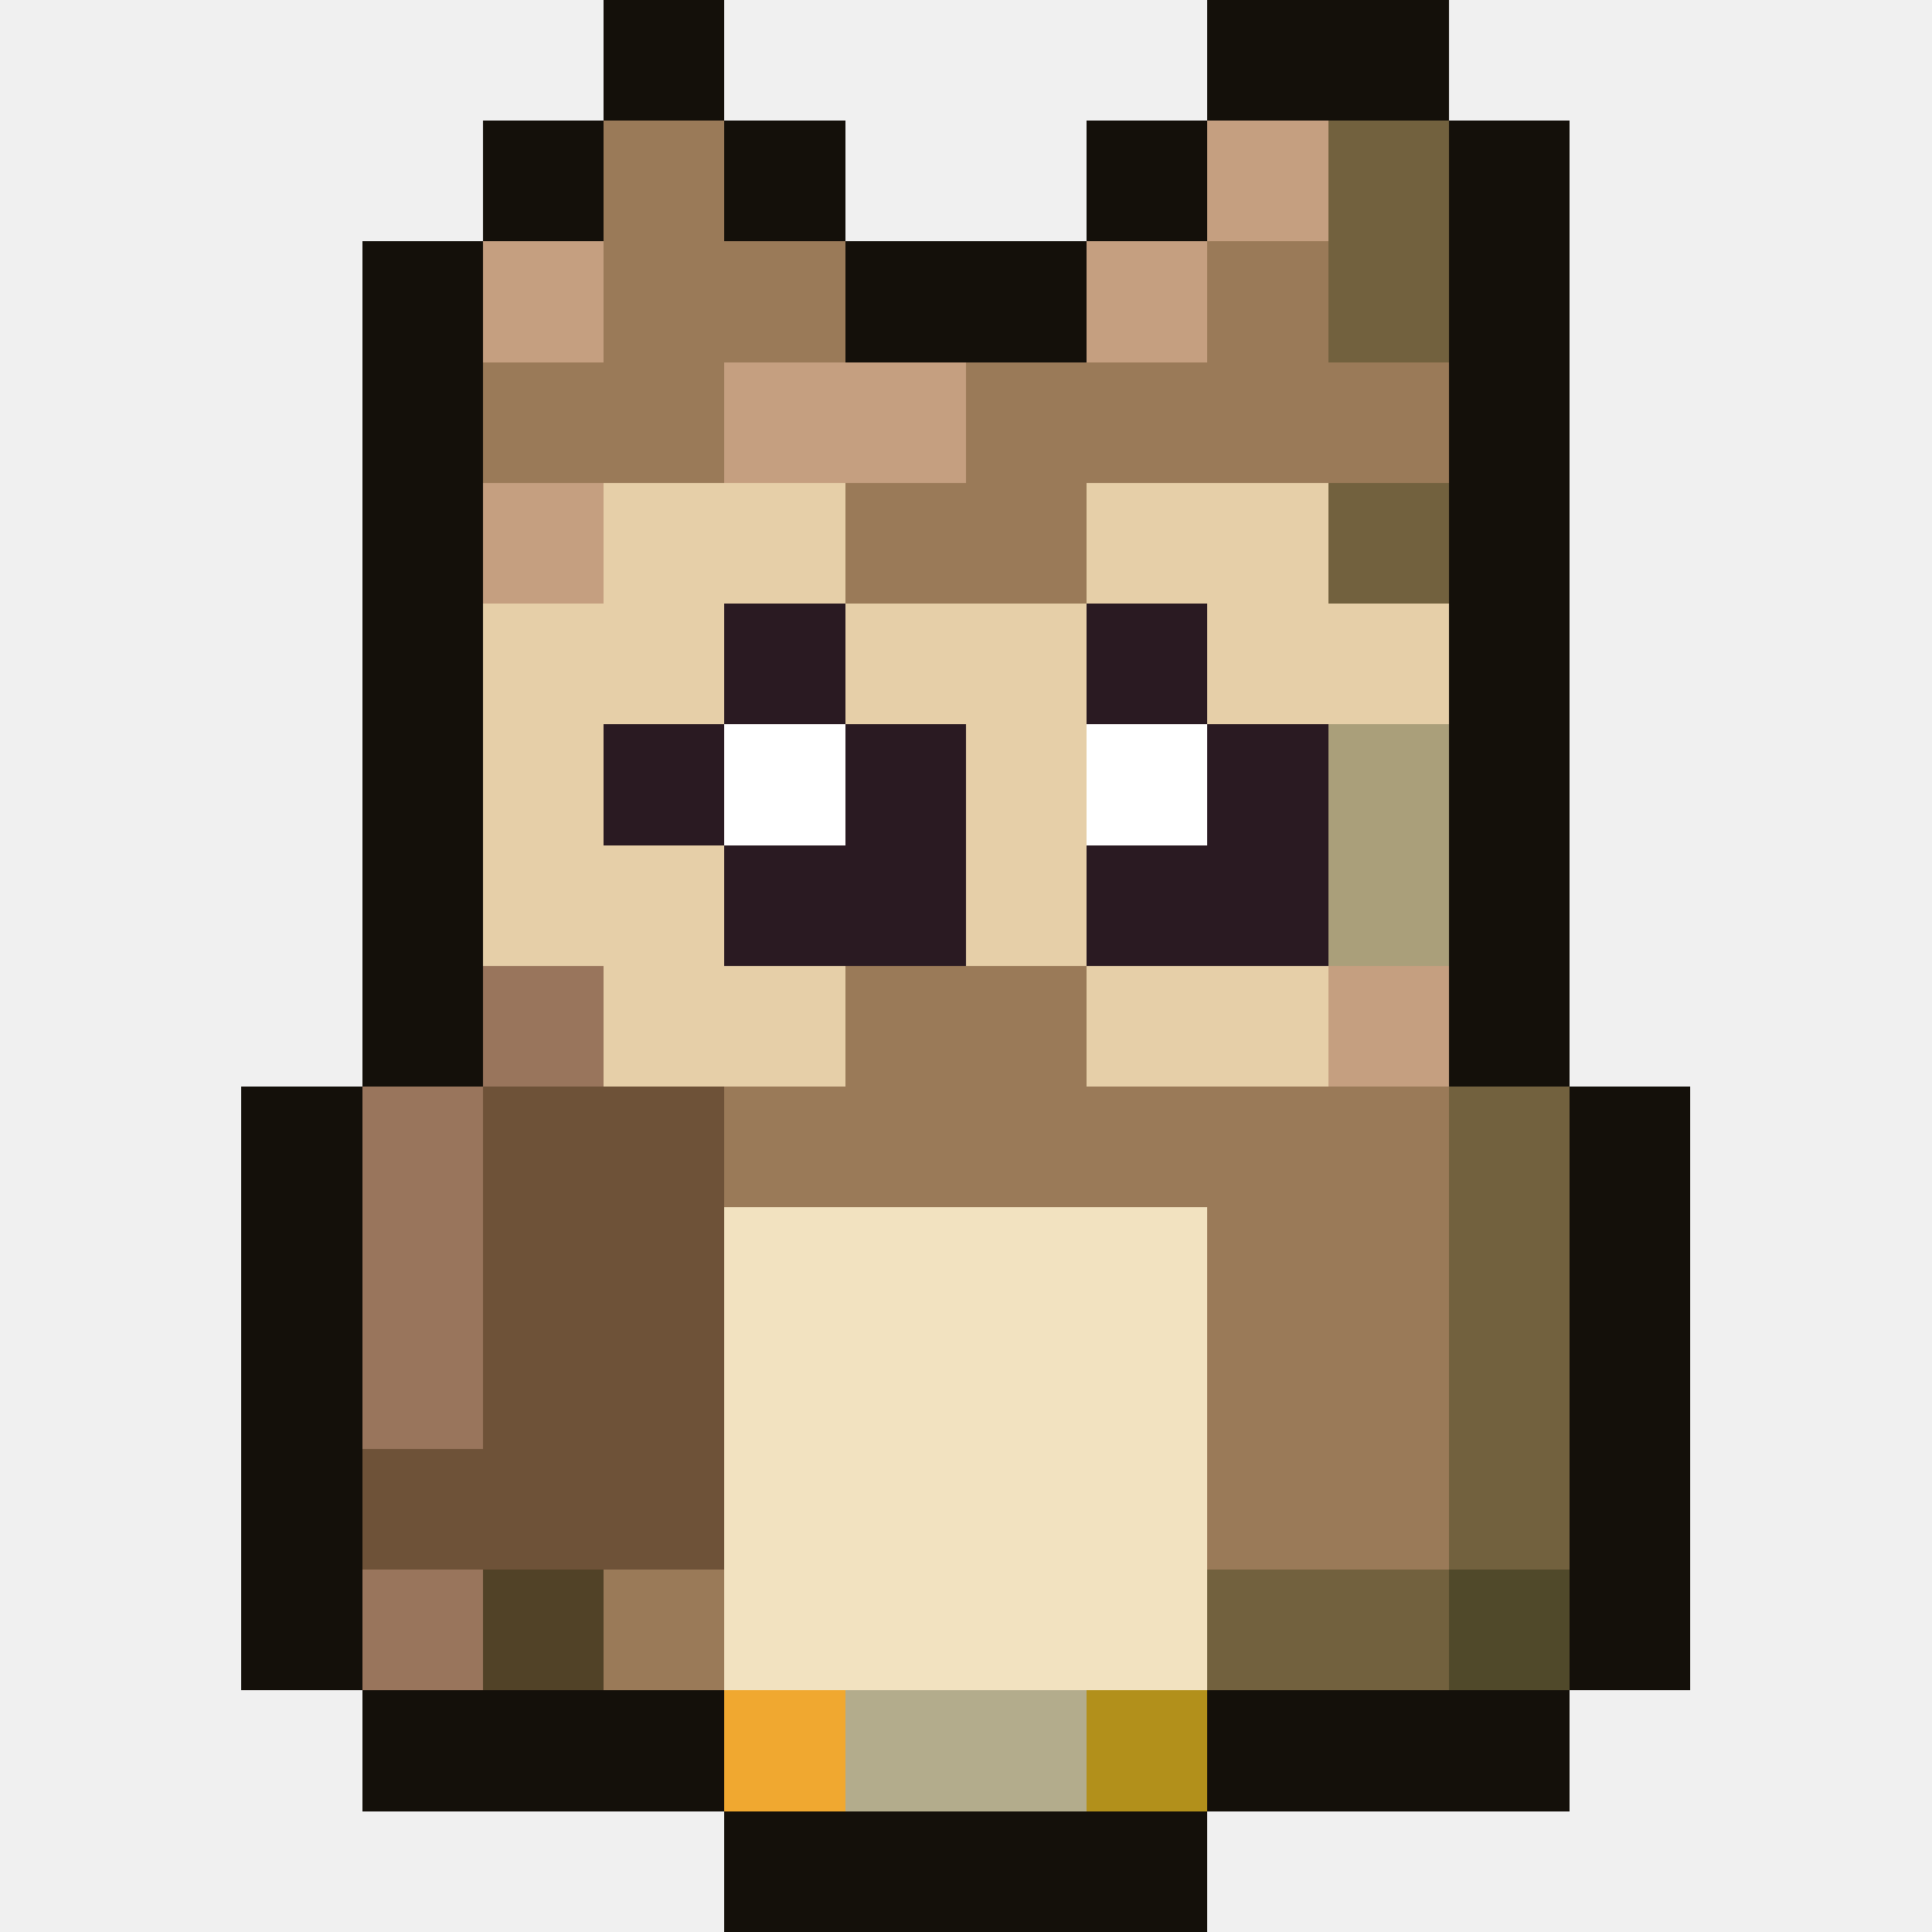
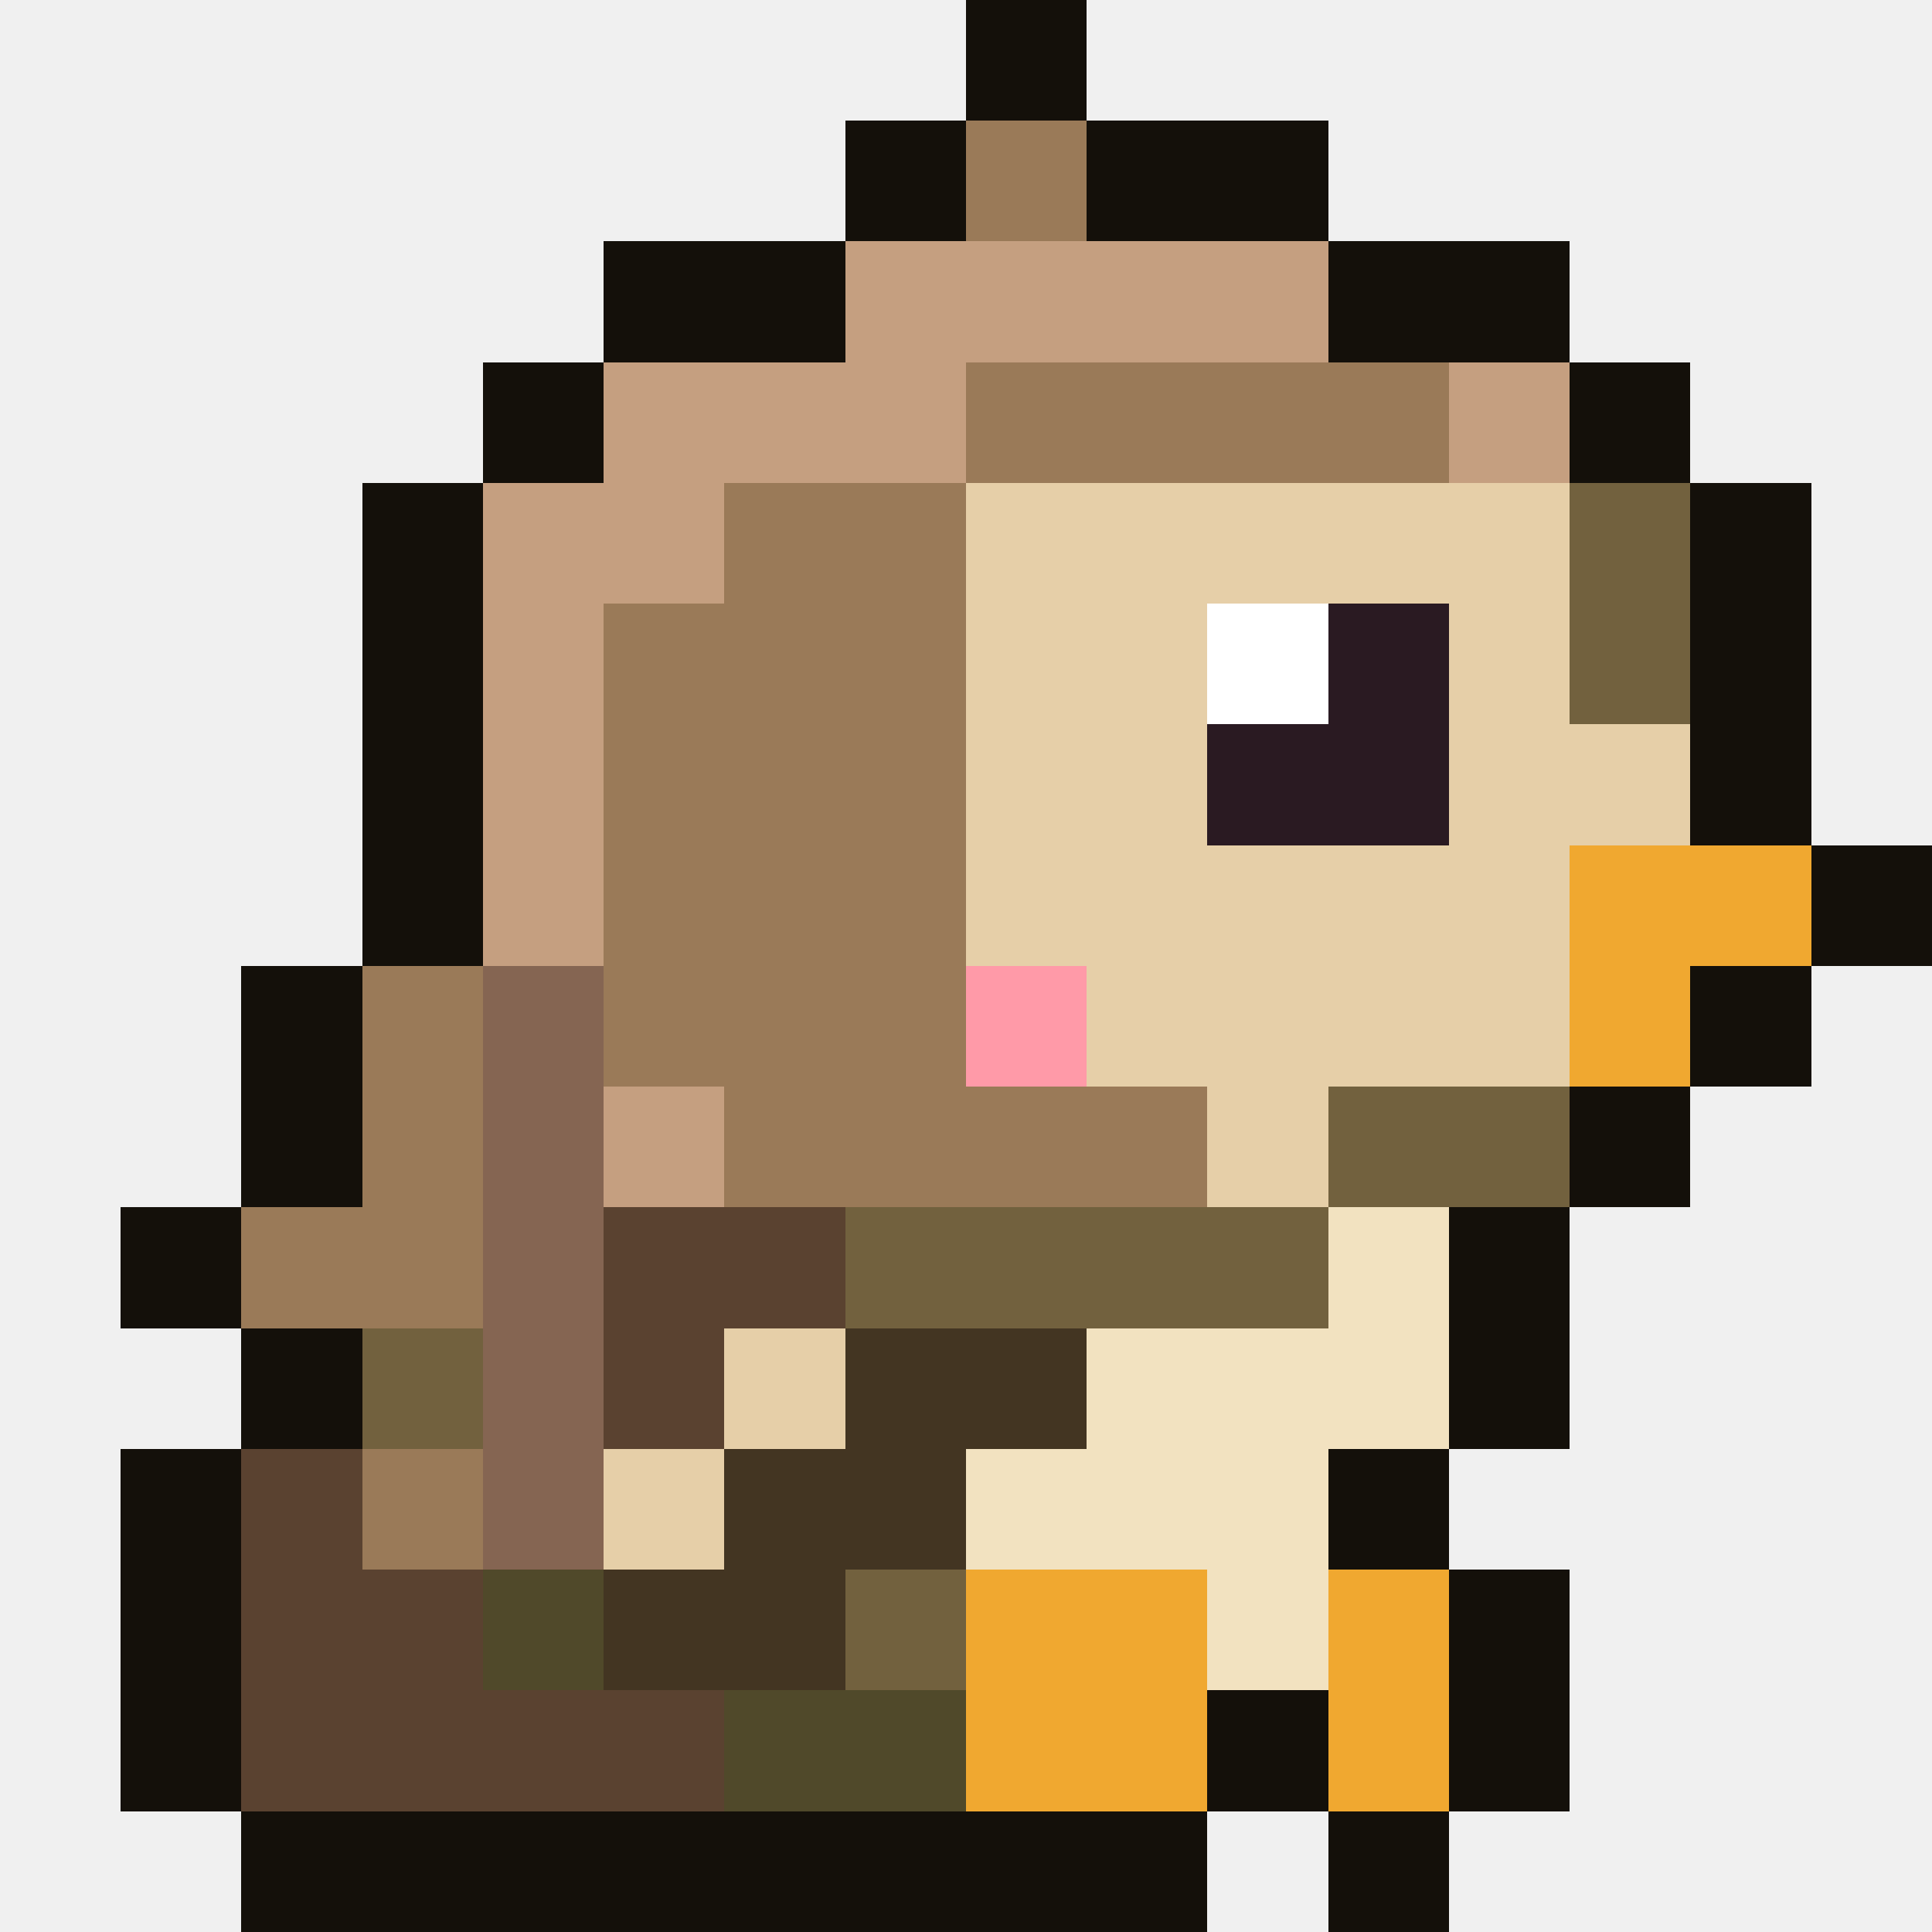
<svg xmlns="http://www.w3.org/2000/svg" width="16" height="16" viewBox="0 0 16 16" shape-rendering="crispEdges">
-   <rect x="5" y="0" width="1" height="1" fill="#14100a" />
-   <rect x="10" y="0" width="1" height="1" fill="#14100a" />
-   <rect x="11" y="0" width="1" height="1" fill="#14100a" />
-   <rect x="4" y="1" width="1" height="1" fill="#14100a" />
-   <rect x="5" y="1" width="1" height="1" fill="#9a7a58" />
-   <rect x="6" y="1" width="1" height="1" fill="#14100a" />
+   <rect x="8" y="0" width="1" height="1" fill="#14100a" />
+   <rect x="7" y="1" width="1" height="1" fill="#14100a" />
+   <rect x="8" y="1" width="1" height="1" fill="#9a7a58" />
  <rect x="9" y="1" width="1" height="1" fill="#14100a" />
-   <rect x="10" y="1" width="1" height="1" fill="#c59f80" />
-   <rect x="11" y="1" width="1" height="1" fill="#72613e" />
-   <rect x="12" y="1" width="1" height="1" fill="#14100a" />
-   <rect x="3" y="2" width="1" height="1" fill="#14100a" />
-   <rect x="4" y="2" width="1" height="1" fill="#c59f80" />
-   <rect x="5" y="2" width="1" height="1" fill="#9a7a58" />
-   <rect x="6" y="2" width="1" height="1" fill="#9a7a58" />
-   <rect x="7" y="2" width="1" height="1" fill="#14100a" />
-   <rect x="8" y="2" width="1" height="1" fill="#14100a" />
+   <rect x="10" y="1" width="1" height="1" fill="#14100a" />
+   <rect x="5" y="2" width="1" height="1" fill="#14100a" />
+   <rect x="6" y="2" width="1" height="1" fill="#14100a" />
+   <rect x="7" y="2" width="1" height="1" fill="#c59f80" />
+   <rect x="8" y="2" width="1" height="1" fill="#c59f80" />
  <rect x="9" y="2" width="1" height="1" fill="#c59f80" />
-   <rect x="10" y="2" width="1" height="1" fill="#9a7a58" />
-   <rect x="11" y="2" width="1" height="1" fill="#72613e" />
+   <rect x="10" y="2" width="1" height="1" fill="#c59f80" />
+   <rect x="11" y="2" width="1" height="1" fill="#14100a" />
  <rect x="12" y="2" width="1" height="1" fill="#14100a" />
-   <rect x="3" y="3" width="1" height="1" fill="#14100a" />
-   <rect x="4" y="3" width="1" height="1" fill="#9a7a58" />
-   <rect x="5" y="3" width="1" height="1" fill="#9a7a58" />
+   <rect x="4" y="3" width="1" height="1" fill="#14100a" />
+   <rect x="5" y="3" width="1" height="1" fill="#c59f80" />
  <rect x="6" y="3" width="1" height="1" fill="#c59f80" />
  <rect x="7" y="3" width="1" height="1" fill="#c59f80" />
  <rect x="8" y="3" width="1" height="1" fill="#9a7a58" />
  <rect x="9" y="3" width="1" height="1" fill="#9a7a58" />
  <rect x="10" y="3" width="1" height="1" fill="#9a7a58" />
  <rect x="11" y="3" width="1" height="1" fill="#9a7a58" />
-   <rect x="12" y="3" width="1" height="1" fill="#14100a" />
+   <rect x="12" y="3" width="1" height="1" fill="#c59f80" />
+   <rect x="13" y="3" width="1" height="1" fill="#14100a" />
  <rect x="3" y="4" width="1" height="1" fill="#14100a" />
  <rect x="4" y="4" width="1" height="1" fill="#c59f80" />
-   <rect x="5" y="4" width="1" height="1" fill="#e6cfa8" />
-   <rect x="6" y="4" width="1" height="1" fill="#e6cfa8" />
+   <rect x="5" y="4" width="1" height="1" fill="#c59f80" />
+   <rect x="6" y="4" width="1" height="1" fill="#9a7a58" />
  <rect x="7" y="4" width="1" height="1" fill="#9a7a58" />
-   <rect x="8" y="4" width="1" height="1" fill="#9a7a58" />
+   <rect x="8" y="4" width="1" height="1" fill="#e6cfa8" />
  <rect x="9" y="4" width="1" height="1" fill="#e6cfa8" />
  <rect x="10" y="4" width="1" height="1" fill="#e6cfa8" />
-   <rect x="11" y="4" width="1" height="1" fill="#72613e" />
-   <rect x="12" y="4" width="1" height="1" fill="#14100a" />
+   <rect x="11" y="4" width="1" height="1" fill="#e6cfa8" />
+   <rect x="12" y="4" width="1" height="1" fill="#e6cfa8" />
+   <rect x="13" y="4" width="1" height="1" fill="#72613e" />
+   <rect x="14" y="4" width="1" height="1" fill="#14100a" />
  <rect x="3" y="5" width="1" height="1" fill="#14100a" />
-   <rect x="4" y="5" width="1" height="1" fill="#e6cfa8" />
-   <rect x="5" y="5" width="1" height="1" fill="#e6cfa8" />
-   <rect x="6" y="5" width="1" height="1" fill="#2a1a22" />
-   <rect x="7" y="5" width="1" height="1" fill="#e6cfa8" />
+   <rect x="4" y="5" width="1" height="1" fill="#c59f80" />
+   <rect x="5" y="5" width="1" height="1" fill="#9a7a58" />
+   <rect x="6" y="5" width="1" height="1" fill="#9a7a58" />
+   <rect x="7" y="5" width="1" height="1" fill="#9a7a58" />
  <rect x="8" y="5" width="1" height="1" fill="#e6cfa8" />
-   <rect x="9" y="5" width="1" height="1" fill="#2a1a22" />
-   <rect x="10" y="5" width="1" height="1" fill="#e6cfa8" />
-   <rect x="11" y="5" width="1" height="1" fill="#e6cfa8" />
-   <rect x="12" y="5" width="1" height="1" fill="#14100a" />
+   <rect x="9" y="5" width="1" height="1" fill="#e6cfa8" />
+   <rect x="10" y="5" width="1" height="1" fill="#ffffff" />
+   <rect x="11" y="5" width="1" height="1" fill="#2a1a22" />
+   <rect x="12" y="5" width="1" height="1" fill="#e6cfa8" />
+   <rect x="13" y="5" width="1" height="1" fill="#72613e" />
+   <rect x="14" y="5" width="1" height="1" fill="#14100a" />
  <rect x="3" y="6" width="1" height="1" fill="#14100a" />
-   <rect x="4" y="6" width="1" height="1" fill="#e6cfa8" />
-   <rect x="5" y="6" width="1" height="1" fill="#2a1a22" />
-   <rect x="6" y="6" width="1" height="1" fill="#ffffff" />
-   <rect x="7" y="6" width="1" height="1" fill="#2a1a22" />
+   <rect x="4" y="6" width="1" height="1" fill="#c59f80" />
+   <rect x="5" y="6" width="1" height="1" fill="#9a7a58" />
+   <rect x="6" y="6" width="1" height="1" fill="#9a7a58" />
+   <rect x="7" y="6" width="1" height="1" fill="#9a7a58" />
  <rect x="8" y="6" width="1" height="1" fill="#e6cfa8" />
-   <rect x="9" y="6" width="1" height="1" fill="#ffffff" />
+   <rect x="9" y="6" width="1" height="1" fill="#e6cfa8" />
  <rect x="10" y="6" width="1" height="1" fill="#2a1a22" />
-   <rect x="11" y="6" width="1" height="1" fill="#aa9f7a" />
-   <rect x="12" y="6" width="1" height="1" fill="#14100a" />
+   <rect x="11" y="6" width="1" height="1" fill="#2a1a22" />
+   <rect x="12" y="6" width="1" height="1" fill="#e6cfa8" />
+   <rect x="13" y="6" width="1" height="1" fill="#e6cfa8" />
+   <rect x="14" y="6" width="1" height="1" fill="#14100a" />
  <rect x="3" y="7" width="1" height="1" fill="#14100a" />
-   <rect x="4" y="7" width="1" height="1" fill="#e6cfa8" />
-   <rect x="5" y="7" width="1" height="1" fill="#e6cfa8" />
-   <rect x="6" y="7" width="1" height="1" fill="#2a1a22" />
-   <rect x="7" y="7" width="1" height="1" fill="#2a1a22" />
+   <rect x="4" y="7" width="1" height="1" fill="#c59f80" />
+   <rect x="5" y="7" width="1" height="1" fill="#9a7a58" />
+   <rect x="6" y="7" width="1" height="1" fill="#9a7a58" />
+   <rect x="7" y="7" width="1" height="1" fill="#9a7a58" />
  <rect x="8" y="7" width="1" height="1" fill="#e6cfa8" />
-   <rect x="9" y="7" width="1" height="1" fill="#2a1a22" />
-   <rect x="10" y="7" width="1" height="1" fill="#2a1a22" />
-   <rect x="11" y="7" width="1" height="1" fill="#aa9f7a" />
-   <rect x="12" y="7" width="1" height="1" fill="#14100a" />
-   <rect x="3" y="8" width="1" height="1" fill="#14100a" />
-   <rect x="4" y="8" width="1" height="1" fill="#99755c" />
-   <rect x="5" y="8" width="1" height="1" fill="#e6cfa8" />
-   <rect x="6" y="8" width="1" height="1" fill="#e6cfa8" />
+   <rect x="9" y="7" width="1" height="1" fill="#e6cfa8" />
+   <rect x="10" y="7" width="1" height="1" fill="#e6cfa8" />
+   <rect x="11" y="7" width="1" height="1" fill="#e6cfa8" />
+   <rect x="12" y="7" width="1" height="1" fill="#e6cfa8" />
+   <rect x="13" y="7" width="1" height="1" fill="#f0a830" />
+   <rect x="14" y="7" width="1" height="1" fill="#f0a830" />
+   <rect x="15" y="7" width="1" height="1" fill="#14100a" />
+   <rect x="2" y="8" width="1" height="1" fill="#14100a" />
+   <rect x="3" y="8" width="1" height="1" fill="#9a7a58" />
+   <rect x="4" y="8" width="1" height="1" fill="#856552" />
+   <rect x="5" y="8" width="1" height="1" fill="#9a7a58" />
+   <rect x="6" y="8" width="1" height="1" fill="#9a7a58" />
  <rect x="7" y="8" width="1" height="1" fill="#9a7a58" />
-   <rect x="8" y="8" width="1" height="1" fill="#9a7a58" />
+   <rect x="8" y="8" width="1" height="1" fill="#ff9aa8" />
  <rect x="9" y="8" width="1" height="1" fill="#e6cfa8" />
  <rect x="10" y="8" width="1" height="1" fill="#e6cfa8" />
-   <rect x="11" y="8" width="1" height="1" fill="#c59f80" />
-   <rect x="12" y="8" width="1" height="1" fill="#14100a" />
+   <rect x="11" y="8" width="1" height="1" fill="#e6cfa8" />
+   <rect x="12" y="8" width="1" height="1" fill="#e6cfa8" />
+   <rect x="13" y="8" width="1" height="1" fill="#f0a830" />
+   <rect x="14" y="8" width="1" height="1" fill="#14100a" />
  <rect x="2" y="9" width="1" height="1" fill="#14100a" />
-   <rect x="3" y="9" width="1" height="1" fill="#99755c" />
-   <rect x="4" y="9" width="1" height="1" fill="#6e5238" />
-   <rect x="5" y="9" width="1" height="1" fill="#6e5238" />
+   <rect x="3" y="9" width="1" height="1" fill="#9a7a58" />
+   <rect x="4" y="9" width="1" height="1" fill="#856552" />
+   <rect x="5" y="9" width="1" height="1" fill="#c59f80" />
  <rect x="6" y="9" width="1" height="1" fill="#9a7a58" />
  <rect x="7" y="9" width="1" height="1" fill="#9a7a58" />
  <rect x="8" y="9" width="1" height="1" fill="#9a7a58" />
  <rect x="9" y="9" width="1" height="1" fill="#9a7a58" />
-   <rect x="10" y="9" width="1" height="1" fill="#9a7a58" />
-   <rect x="11" y="9" width="1" height="1" fill="#9a7a58" />
+   <rect x="10" y="9" width="1" height="1" fill="#e6cfa8" />
+   <rect x="11" y="9" width="1" height="1" fill="#72613e" />
  <rect x="12" y="9" width="1" height="1" fill="#72613e" />
  <rect x="13" y="9" width="1" height="1" fill="#14100a" />
-   <rect x="2" y="10" width="1" height="1" fill="#14100a" />
-   <rect x="3" y="10" width="1" height="1" fill="#99755c" />
-   <rect x="4" y="10" width="1" height="1" fill="#6e5238" />
-   <rect x="5" y="10" width="1" height="1" fill="#6e5238" />
-   <rect x="6" y="10" width="1" height="1" fill="#f2e2c0" />
-   <rect x="7" y="10" width="1" height="1" fill="#f2e2c0" />
-   <rect x="8" y="10" width="1" height="1" fill="#f2e2c0" />
-   <rect x="9" y="10" width="1" height="1" fill="#f2e2c0" />
-   <rect x="10" y="10" width="1" height="1" fill="#9a7a58" />
-   <rect x="11" y="10" width="1" height="1" fill="#9a7a58" />
-   <rect x="12" y="10" width="1" height="1" fill="#72613e" />
-   <rect x="13" y="10" width="1" height="1" fill="#14100a" />
+   <rect x="1" y="10" width="1" height="1" fill="#14100a" />
+   <rect x="2" y="10" width="1" height="1" fill="#9a7a58" />
+   <rect x="3" y="10" width="1" height="1" fill="#9a7a58" />
+   <rect x="4" y="10" width="1" height="1" fill="#856552" />
+   <rect x="5" y="10" width="1" height="1" fill="#5a4230" />
+   <rect x="6" y="10" width="1" height="1" fill="#5a4230" />
+   <rect x="7" y="10" width="1" height="1" fill="#72613e" />
+   <rect x="8" y="10" width="1" height="1" fill="#72613e" />
+   <rect x="9" y="10" width="1" height="1" fill="#72613e" />
+   <rect x="10" y="10" width="1" height="1" fill="#72613e" />
+   <rect x="11" y="10" width="1" height="1" fill="#f2e2c0" />
+   <rect x="12" y="10" width="1" height="1" fill="#14100a" />
  <rect x="2" y="11" width="1" height="1" fill="#14100a" />
-   <rect x="3" y="11" width="1" height="1" fill="#99755c" />
-   <rect x="4" y="11" width="1" height="1" fill="#6e5238" />
-   <rect x="5" y="11" width="1" height="1" fill="#6e5238" />
-   <rect x="6" y="11" width="1" height="1" fill="#f2e2c0" />
-   <rect x="7" y="11" width="1" height="1" fill="#f2e2c0" />
-   <rect x="8" y="11" width="1" height="1" fill="#f2e2c0" />
+   <rect x="3" y="11" width="1" height="1" fill="#72613e" />
+   <rect x="4" y="11" width="1" height="1" fill="#856552" />
+   <rect x="5" y="11" width="1" height="1" fill="#5a4230" />
+   <rect x="6" y="11" width="1" height="1" fill="#e6cfa8" />
+   <rect x="7" y="11" width="1" height="1" fill="#433522" />
+   <rect x="8" y="11" width="1" height="1" fill="#433522" />
  <rect x="9" y="11" width="1" height="1" fill="#f2e2c0" />
-   <rect x="10" y="11" width="1" height="1" fill="#9a7a58" />
-   <rect x="11" y="11" width="1" height="1" fill="#9a7a58" />
-   <rect x="12" y="11" width="1" height="1" fill="#72613e" />
-   <rect x="13" y="11" width="1" height="1" fill="#14100a" />
-   <rect x="2" y="12" width="1" height="1" fill="#14100a" />
-   <rect x="3" y="12" width="1" height="1" fill="#6e5238" />
-   <rect x="4" y="12" width="1" height="1" fill="#6e5238" />
-   <rect x="5" y="12" width="1" height="1" fill="#6e5238" />
-   <rect x="6" y="12" width="1" height="1" fill="#f2e2c0" />
-   <rect x="7" y="12" width="1" height="1" fill="#f2e2c0" />
+   <rect x="10" y="11" width="1" height="1" fill="#f2e2c0" />
+   <rect x="11" y="11" width="1" height="1" fill="#f2e2c0" />
+   <rect x="12" y="11" width="1" height="1" fill="#14100a" />
+   <rect x="1" y="12" width="1" height="1" fill="#14100a" />
+   <rect x="2" y="12" width="1" height="1" fill="#5a4230" />
+   <rect x="3" y="12" width="1" height="1" fill="#9a7a58" />
+   <rect x="4" y="12" width="1" height="1" fill="#856552" />
+   <rect x="5" y="12" width="1" height="1" fill="#e6cfa8" />
+   <rect x="6" y="12" width="1" height="1" fill="#433522" />
+   <rect x="7" y="12" width="1" height="1" fill="#433522" />
  <rect x="8" y="12" width="1" height="1" fill="#f2e2c0" />
  <rect x="9" y="12" width="1" height="1" fill="#f2e2c0" />
-   <rect x="10" y="12" width="1" height="1" fill="#9a7a58" />
-   <rect x="11" y="12" width="1" height="1" fill="#9a7a58" />
-   <rect x="12" y="12" width="1" height="1" fill="#72613e" />
-   <rect x="13" y="12" width="1" height="1" fill="#14100a" />
-   <rect x="2" y="13" width="1" height="1" fill="#14100a" />
-   <rect x="3" y="13" width="1" height="1" fill="#99755c" />
-   <rect x="4" y="13" width="1" height="1" fill="#514227" />
-   <rect x="5" y="13" width="1" height="1" fill="#9a7a58" />
-   <rect x="6" y="13" width="1" height="1" fill="#f2e2c0" />
-   <rect x="7" y="13" width="1" height="1" fill="#f2e2c0" />
-   <rect x="8" y="13" width="1" height="1" fill="#f2e2c0" />
-   <rect x="9" y="13" width="1" height="1" fill="#f2e2c0" />
-   <rect x="10" y="13" width="1" height="1" fill="#72613e" />
-   <rect x="11" y="13" width="1" height="1" fill="#72613e" />
-   <rect x="12" y="13" width="1" height="1" fill="#50492a" />
-   <rect x="13" y="13" width="1" height="1" fill="#14100a" />
-   <rect x="3" y="14" width="1" height="1" fill="#14100a" />
-   <rect x="4" y="14" width="1" height="1" fill="#14100a" />
-   <rect x="5" y="14" width="1" height="1" fill="#14100a" />
-   <rect x="6" y="14" width="1" height="1" fill="#f0a830" />
-   <rect x="7" y="14" width="1" height="1" fill="#b3ac8c" />
-   <rect x="8" y="14" width="1" height="1" fill="#b3ac8c" />
-   <rect x="9" y="14" width="1" height="1" fill="#b2901b" />
+   <rect x="10" y="12" width="1" height="1" fill="#f2e2c0" />
+   <rect x="11" y="12" width="1" height="1" fill="#14100a" />
+   <rect x="1" y="13" width="1" height="1" fill="#14100a" />
+   <rect x="2" y="13" width="1" height="1" fill="#5a4230" />
+   <rect x="3" y="13" width="1" height="1" fill="#5a4230" />
+   <rect x="4" y="13" width="1" height="1" fill="#50492a" />
+   <rect x="5" y="13" width="1" height="1" fill="#433522" />
+   <rect x="6" y="13" width="1" height="1" fill="#433522" />
+   <rect x="7" y="13" width="1" height="1" fill="#72613e" />
+   <rect x="8" y="13" width="1" height="1" fill="#f0a830" />
+   <rect x="9" y="13" width="1" height="1" fill="#f0a830" />
+   <rect x="10" y="13" width="1" height="1" fill="#f2e2c0" />
+   <rect x="11" y="13" width="1" height="1" fill="#f0a830" />
+   <rect x="12" y="13" width="1" height="1" fill="#14100a" />
+   <rect x="1" y="14" width="1" height="1" fill="#14100a" />
+   <rect x="2" y="14" width="1" height="1" fill="#5a4230" />
+   <rect x="3" y="14" width="1" height="1" fill="#5a4230" />
+   <rect x="4" y="14" width="1" height="1" fill="#5a4230" />
+   <rect x="5" y="14" width="1" height="1" fill="#5a4230" />
+   <rect x="6" y="14" width="1" height="1" fill="#50492a" />
+   <rect x="7" y="14" width="1" height="1" fill="#50492a" />
+   <rect x="8" y="14" width="1" height="1" fill="#f0a830" />
+   <rect x="9" y="14" width="1" height="1" fill="#f0a830" />
  <rect x="10" y="14" width="1" height="1" fill="#14100a" />
-   <rect x="11" y="14" width="1" height="1" fill="#14100a" />
+   <rect x="11" y="14" width="1" height="1" fill="#f0a830" />
  <rect x="12" y="14" width="1" height="1" fill="#14100a" />
+   <rect x="2" y="15" width="1" height="1" fill="#14100a" />
+   <rect x="3" y="15" width="1" height="1" fill="#14100a" />
+   <rect x="4" y="15" width="1" height="1" fill="#14100a" />
+   <rect x="5" y="15" width="1" height="1" fill="#14100a" />
  <rect x="6" y="15" width="1" height="1" fill="#14100a" />
  <rect x="7" y="15" width="1" height="1" fill="#14100a" />
  <rect x="8" y="15" width="1" height="1" fill="#14100a" />
  <rect x="9" y="15" width="1" height="1" fill="#14100a" />
+   <rect x="11" y="15" width="1" height="1" fill="#14100a" />
</svg>
